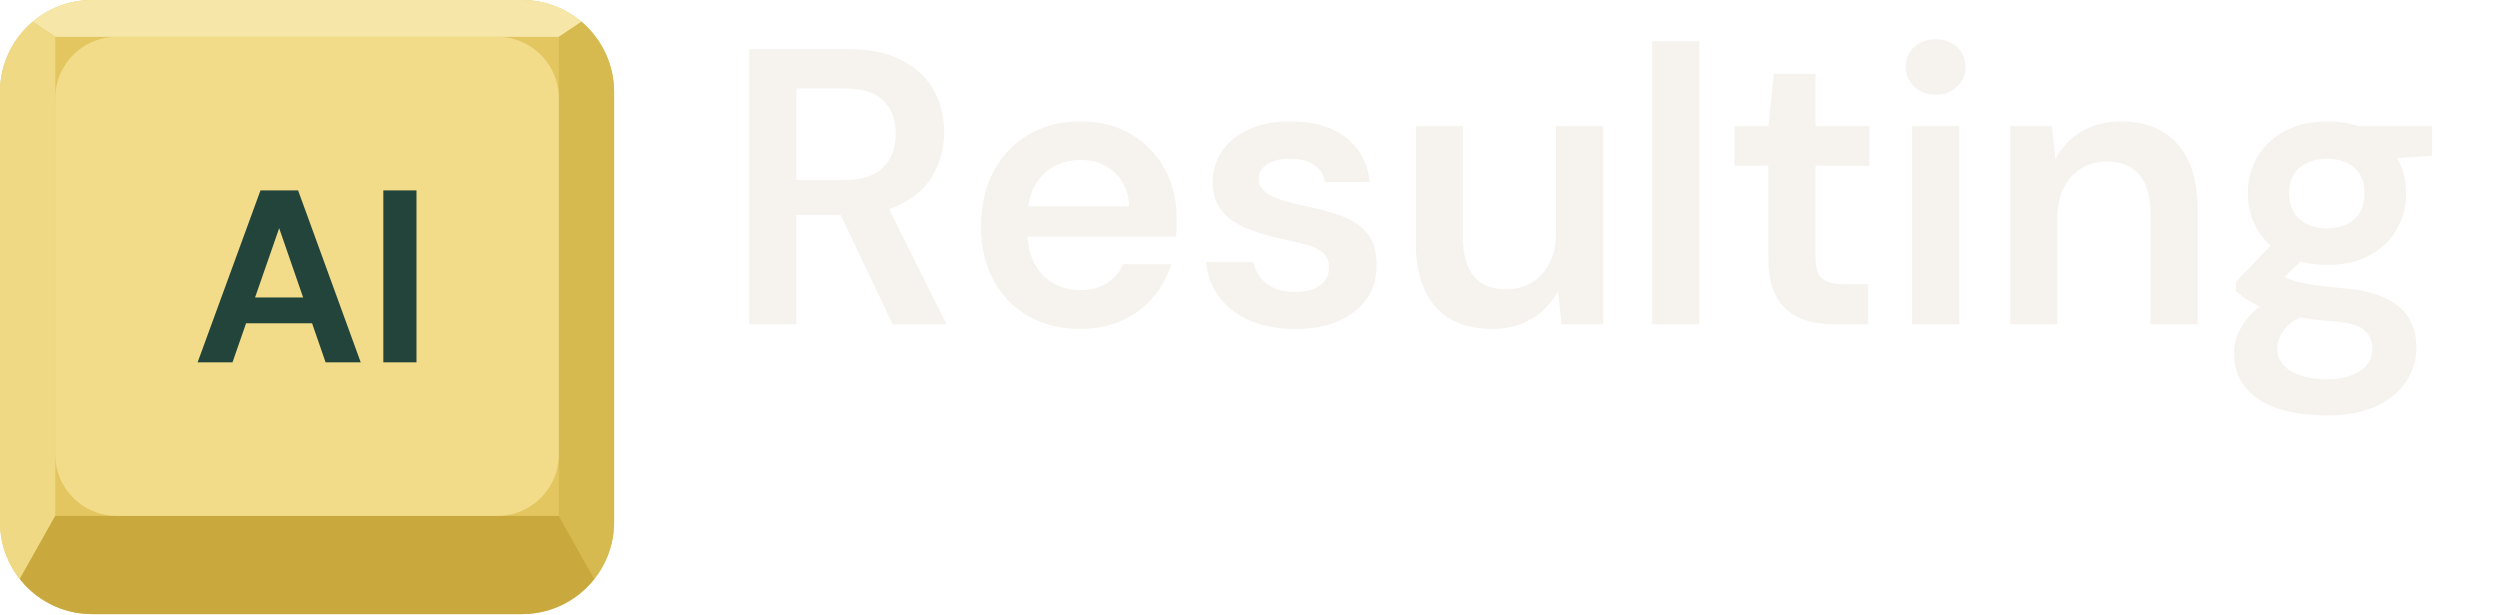
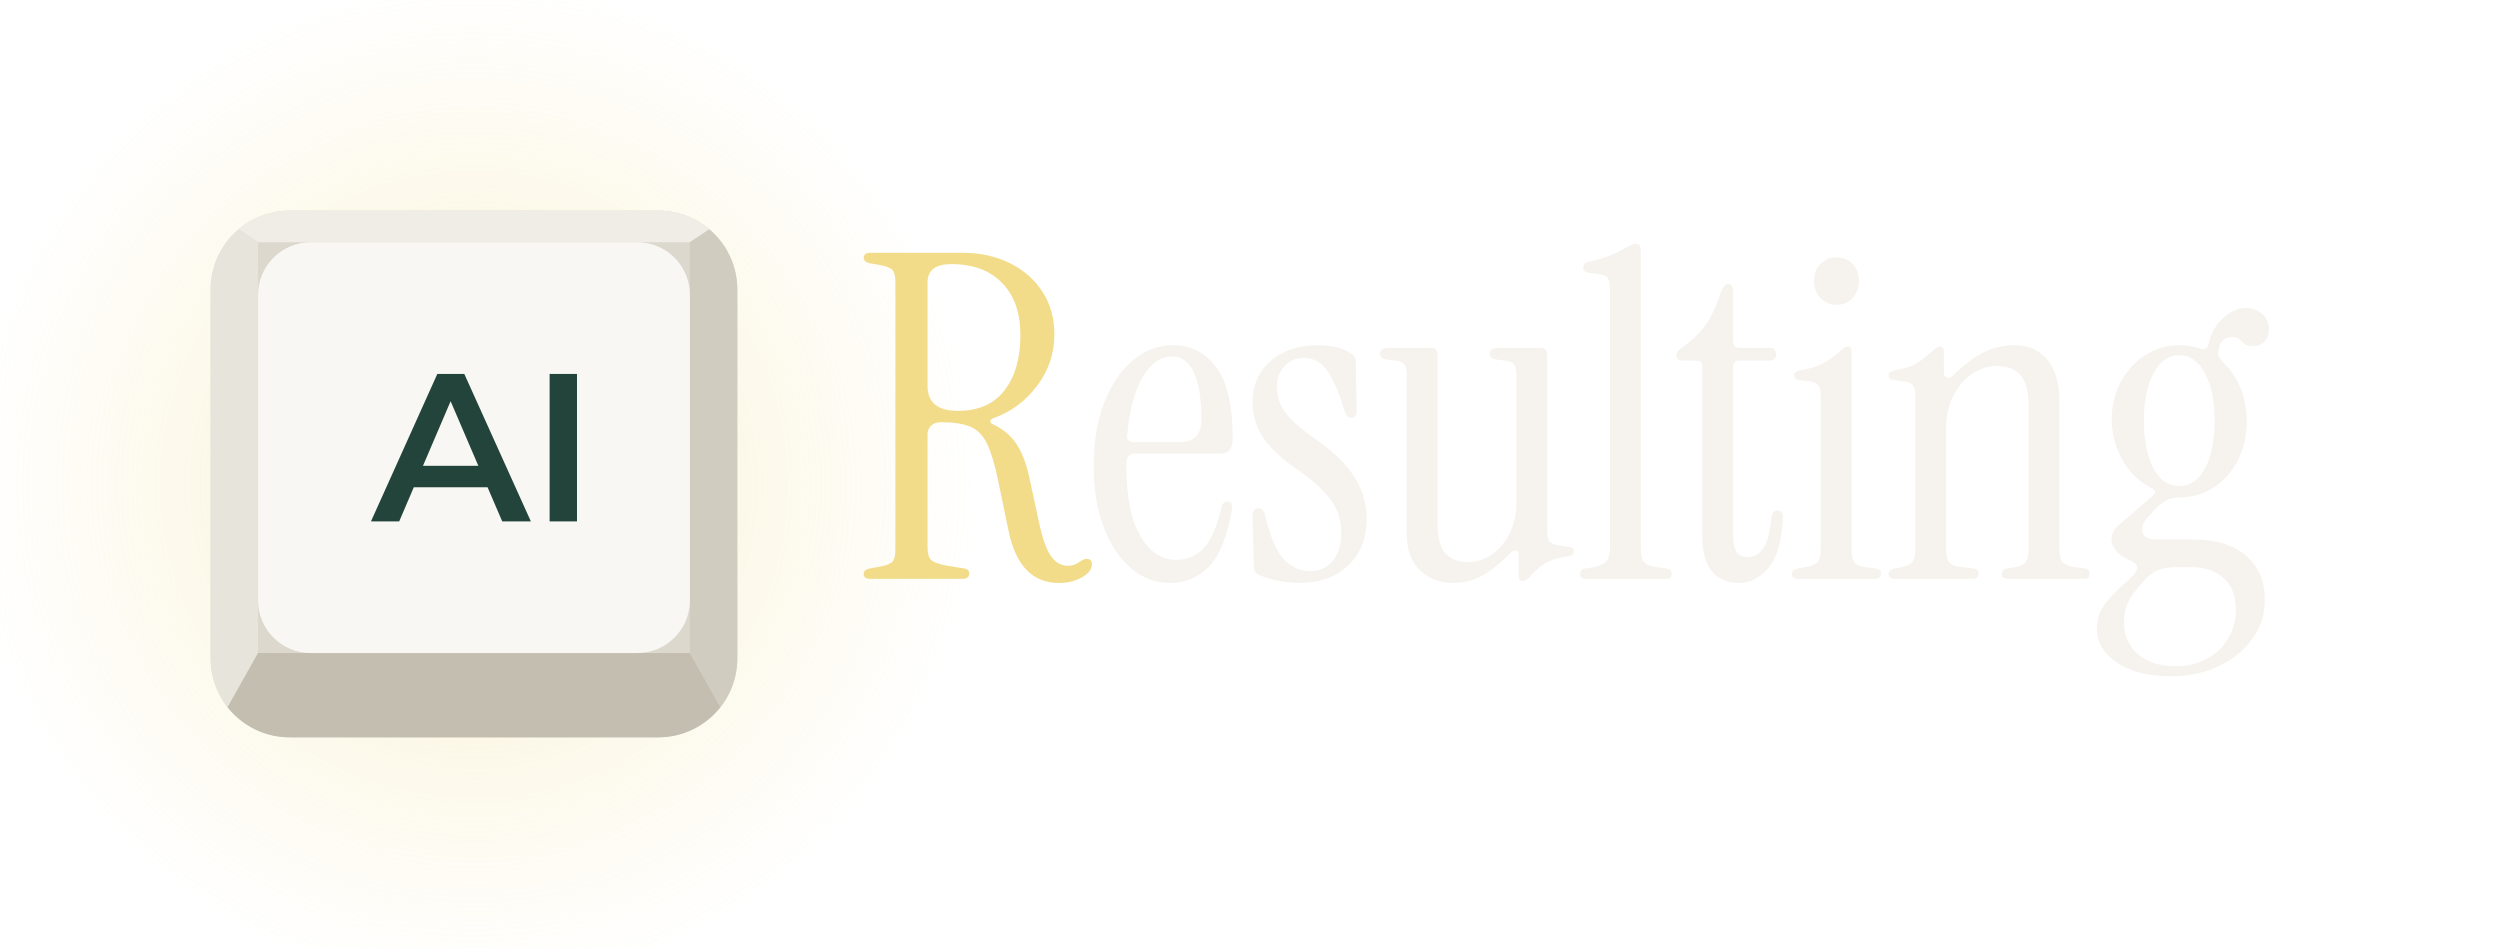
- <svg xmlns="http://www.w3.org/2000/svg" viewBox="0 0 407.1 100.0" role="img" aria-label="AI Resulting">
-   <g>
-     <clipPath id="k00100">
-       <rect x="0" y="0" width="100" height="100" rx="15.0" />
-     </clipPath>
-     <g clip-path="url(#k00100)">
-       <rect x="0" y="0" width="100" height="100" fill="#E3C660" />
-       <polygon points="0.00,0.00 100.00,0.00 91.00,6.00 9.00,6.00" fill="#F6E7A8" />
-       <polygon points="0.00,0.00 9.00,6.00 9.00,84.00 0.00,100.00" fill="#EFD984" />
-       <polygon points="100.00,0.00 100.00,100.00 91.00,84.00 91.00,6.00" fill="#D6B94F" />
-       <polygon points="0.00,100.00 9.00,84.00 91.00,84.00 100.00,100.00" fill="#C9A93E" />
-     </g>
-     <rect x="9.0" y="6.0" width="82.0" height="78.0" rx="10.0" fill="#F2DC8A" />
-     <path d="M32.18 59.0 42.42 31.0H48.54L58.74 59.0H53.02L45.46 37.16L37.86 59.0ZM36.7 52.64 38.14 48.44H52.38L53.78 52.64ZM62.42 59.0V31.0H67.82V59.0Z" fill="#23443A" />
+ <svg xmlns="http://www.w3.org/2000/svg" viewBox="-40 -40 474.7 180.0" role="img" aria-label="AI Resulting">
+   <radialGradient id="gc96945" cx="50%" cy="50%" r="50%">
+     <stop offset="0" stop-color="#F2DC8A" stop-opacity=".75" />
+     <stop offset=".45" stop-color="#F2DC8A" stop-opacity=".22" />
+     <stop offset="1" stop-color="#F2DC8A" stop-opacity="0" />
+   </radialGradient>
+   <circle cx="50.0" cy="52.0" r="95.0" fill="url(#gc96945)" />
+   <clipPath id="c96945">
+     <rect x="0" y="0" width="100" height="100" rx="15.0" />
+   </clipPath>
+   <g clip-path="url(#c96945)">
+     <rect x="0" y="0" width="100" height="100" fill="#DCD8CD" />
+     <polygon points="0.00,0.00 100.00,0.00 91.00,6.00 9.00,6.00" fill="#EFEDE6" />
+     <polygon points="0.00,0.00 9.00,6.00 9.00,84.00 0.00,100.00" fill="#E7E4DB" />
+     <polygon points="100.00,0.00 100.00,100.00 91.00,84.00 91.00,6.00" fill="#D0CCBF" />
+     <polygon points="0.00,100.00 9.00,84.00 91.00,84.00 100.00,100.00" fill="#C3BEAF" />
  </g>
-   <path d="M122.0 52.8V8H138.064Q143.376 8 146.864 9.824Q150.352 11.648 152.048 14.688Q153.744 17.728 153.744 21.568Q153.744 25.152 152.08 28.224Q150.416 31.296 146.896 33.152Q143.376 35.008 137.872 35.008H129.68V52.8ZM145.36 52.8 135.952 33.024H144.272L154.128 52.8ZM129.68 29.312H137.552Q141.84 29.312 143.856 27.232Q145.872 25.152 145.872 21.76Q145.872 18.432 143.888 16.416Q141.904 14.4 137.552 14.4H129.68ZM175.928 53.568Q171.128 53.568 167.48 51.488Q163.832 49.408 161.784 45.632Q159.736 41.856 159.736 36.928Q159.736 31.808 161.752 27.968Q163.768 24.128 167.448 21.952Q171.128 19.776 175.992 19.776Q180.728 19.776 184.248 21.888Q187.768 24 189.688 27.552Q191.608 31.104 191.608 35.52Q191.608 36.16 191.608 36.928Q191.608 37.696 191.48 38.528H165.24V33.6H183.864Q183.736 30.08 181.496 28.064Q179.256 26.048 175.928 26.048Q173.56 26.048 171.576 27.136Q169.592 28.224 168.44 30.368Q167.288 32.512 167.288 35.776V37.632Q167.288 40.64 168.408 42.816Q169.528 44.992 171.48 46.112Q173.432 47.232 175.864 47.232Q178.552 47.232 180.312 46.08Q182.072 44.928 182.904 43.008H190.712Q189.816 46.016 187.768 48.416Q185.72 50.816 182.712 52.192Q179.704 53.568 175.928 53.568ZM210.976 53.568Q206.688 53.568 203.52 52.192Q200.352 50.816 198.528 48.352Q196.704 45.888 196.384 42.688H204.064Q204.384 44.032 205.216 45.152Q206.048 46.272 207.488 46.912Q208.928 47.552 210.912 47.552Q212.832 47.552 214.048 47.008Q215.264 46.464 215.84 45.568Q216.416 44.672 216.416 43.648Q216.416 42.112 215.584 41.28Q214.752 40.448 213.184 39.968Q211.616 39.488 209.44 39.04Q207.136 38.592 204.992 37.92Q202.848 37.248 201.152 36.224Q199.456 35.2 198.464 33.6Q197.472 32 197.472 29.696Q197.472 26.88 198.976 24.64Q200.48 22.4 203.328 21.088Q206.176 19.776 210.144 19.776Q215.776 19.776 219.136 22.368Q222.496 24.96 223.072 29.632H215.776Q215.456 27.84 213.984 26.848Q212.512 25.856 210.08 25.856Q207.584 25.856 206.272 26.784Q204.96 27.712 204.96 29.248Q204.96 30.208 205.76 31.008Q206.56 31.808 208.096 32.352Q209.632 32.896 211.872 33.408Q215.456 34.112 218.208 35.072Q220.96 36.032 222.56 37.888Q224.16 39.744 224.16 43.136Q224.224 46.208 222.592 48.576Q220.96 50.944 218.016 52.256Q215.072 53.568 210.976 53.568ZM242.952 53.568Q239.048 53.568 236.264 52.0Q233.48 50.432 232.008 47.264Q230.536 44.096 230.536 39.424V20.544H238.216V38.656Q238.216 42.816 239.976 44.96Q241.736 47.104 245.32 47.104Q247.624 47.104 249.448 46.016Q251.272 44.928 252.328 42.848Q253.384 40.768 253.384 37.76V20.544H261.064V52.8H254.28L253.704 47.424Q252.232 50.24 249.448 51.904Q246.664 53.568 242.952 53.568ZM269.04 52.8V6.72H276.72V52.8ZM298.712 52.8Q295.448 52.8 293.048 51.776Q290.648 50.752 289.304 48.384Q287.96 46.016 287.96 41.984V27.008H282.456V20.544H287.96L288.856 12.032H295.64V20.544H304.408V27.008H295.64V41.984Q295.64 44.416 296.696 45.344Q297.752 46.272 300.248 46.272H304.216V52.8ZM311.36 52.8V20.544H319.04V52.8ZM315.2 15.424Q313.088 15.424 311.712 14.112Q310.336 12.8 310.336 10.88Q310.336 8.896 311.712 7.648Q313.088 6.4 315.2 6.4Q317.312 6.4 318.688 7.648Q320.064 8.896 320.064 10.88Q320.064 12.8 318.688 14.112Q317.312 15.424 315.2 15.424ZM327.336 52.8V20.544H334.12L334.696 25.92Q336.168 23.104 338.92 21.44Q341.672 19.776 345.448 19.776Q349.352 19.776 352.104 21.408Q354.856 23.04 356.36 26.176Q357.864 29.312 357.864 33.984V52.8H350.184V34.688Q350.184 30.656 348.392 28.48Q346.6 26.304 343.08 26.304Q340.776 26.304 338.952 27.392Q337.128 28.48 336.072 30.56Q335.016 32.64 335.016 35.584V52.8ZM378.96 67.648Q374.416 67.648 370.992 66.528Q367.568 65.408 365.68 63.136Q363.792 60.864 363.792 57.472Q363.792 55.488 364.784 53.6Q365.776 51.712 367.792 50.08Q369.808 48.448 372.944 47.232L376.336 50.944Q373.264 52.032 372.048 53.568Q370.832 55.104 370.832 56.704Q370.832 58.368 371.888 59.488Q372.944 60.608 374.768 61.184Q376.592 61.76 378.896 61.76Q381.136 61.76 382.8 61.152Q384.464 60.544 385.392 59.456Q386.32 58.368 386.32 56.832Q386.32 54.912 384.976 53.728Q383.632 52.544 379.664 52.288Q376.272 52.032 373.712 51.552Q371.152 51.072 369.328 50.432Q367.504 49.792 366.224 48.992Q364.944 48.192 364.112 47.36V45.888L370.832 38.848L376.528 40.704L368.976 48.064L370.96 44.352Q371.6 44.8 372.272 45.184Q372.944 45.568 374.0 45.856Q375.056 46.144 376.784 46.4Q378.512 46.656 381.264 46.912Q385.552 47.232 388.24 48.448Q390.928 49.664 392.208 51.712Q393.488 53.76 393.488 56.64Q393.488 59.456 391.92 61.952Q390.352 64.448 387.152 66.048Q383.952 67.648 378.96 67.648ZM378.96 43.136Q374.928 43.136 372.016 41.568Q369.104 40.0 367.568 37.344Q366.032 34.688 366.032 31.488Q366.032 28.224 367.568 25.6Q369.104 22.976 372.016 21.376Q374.928 19.776 378.96 19.776Q382.992 19.776 385.872 21.376Q388.752 22.976 390.288 25.6Q391.824 28.224 391.824 31.488Q391.824 34.688 390.288 37.344Q388.752 40.0 385.872 41.568Q382.992 43.136 378.96 43.136ZM378.96 37.184Q381.712 37.184 383.376 35.712Q385.04 34.24 385.04 31.488Q385.04 28.736 383.376 27.296Q381.712 25.856 378.96 25.856Q376.208 25.856 374.48 27.296Q372.752 28.736 372.752 31.488Q372.752 34.24 374.48 35.712Q376.208 37.184 378.96 37.184ZM384.272 26.176 382.8 20.544H396.048V25.344Z" fill="#F6F3EE" />
+   <rect x="9.0" y="6.0" width="82.0" height="78.0" rx="10.0" fill="#F8F7F3" />
+   <path d="M30.44 59.0 43.04 31.0H48.16L60.8 59.0H55.36L44.52 33.76H46.6L35.8 59.0ZM36.24 52.52 37.64 48.44H52.76L54.16 52.52ZM64.36 59.0V31.0H69.56V59.0Z" fill="#23443A" />
+   <path d="M161.066 70.694Q153.584 70.694 151.52 60.89L149.542 51.344Q148.596 46.7 147.435 44.292Q146.274 41.884 144.253 41.024Q142.232 40.164 138.706 40.164Q137.502 40.164 136.814 40.809Q136.126 41.454 136.126 42.4V63.9Q136.126 65.706 136.814 66.351Q137.502 66.996 139.91 67.426L143.092 67.942Q144.038 68.114 144.038 68.888Q144.038 69.92 142.748 69.92H125.29Q124.0 69.92 124.0 68.974Q124.0 68.2 125.118 67.942L127.096 67.598Q128.902 67.254 129.461 66.652Q130.02 66.05 130.02 64.244V13.676Q130.02 11.87 129.461 11.268Q128.902 10.666 127.096 10.322L125.118 9.978Q124.0 9.72 124.0 8.946Q124.0 8 125.29 8H142.748Q147.822 8 151.778 9.978Q155.734 11.956 157.97 15.439Q160.206 18.922 160.206 23.48Q160.206 28.898 156.938 33.241Q153.67 37.584 148.682 39.39Q148.08 39.562 148.037 39.949Q147.994 40.336 148.596 40.594Q151.348 41.884 152.939 44.206Q154.53 46.528 155.39 50.398L157.282 59.17Q158.228 63.642 159.518 65.534Q160.808 67.426 162.786 67.426Q163.474 67.426 164.033 67.211Q164.592 66.996 165.452 66.394Q166.14 65.964 166.742 66.179Q167.344 66.394 167.344 67.082Q167.344 68.544 165.452 69.619Q163.56 70.694 161.066 70.694ZM141.888 38.014Q147.736 38.014 150.746 34.101Q153.756 30.188 153.756 23.652Q153.756 17.288 150.273 13.719Q146.79 10.15 140.684 10.15Q136.126 10.15 136.126 13.59V33.284Q136.126 38.014 141.888 38.014Z" fill="#F2DC8A" />
+   <path d="M182.196 70.694Q178.068 70.694 174.8 67.942Q171.532 65.19 169.597 60.159Q167.662 55.128 167.662 48.506Q167.662 41.712 169.64 36.552Q171.618 31.392 175.058 28.468Q178.498 25.544 182.712 25.544Q187.786 25.544 190.925 29.715Q194.064 33.886 194.064 43.26Q194.064 46.098 191.914 46.098H175.574Q173.854 46.098 173.854 48.076Q173.854 57.192 176.52 61.75Q179.186 66.308 183.314 66.308Q186.582 66.308 188.646 63.986Q190.71 61.664 192.0 56.16Q192.258 55.214 193.118 55.214Q194.15 55.214 193.892 56.934Q192.516 64.588 189.506 67.641Q186.496 70.694 182.196 70.694ZM175.316 43.948H184.002Q188.13 43.948 188.13 39.648Q188.13 34.058 186.754 30.876Q185.378 27.694 182.626 27.694Q179.272 27.694 176.993 31.564Q174.714 35.434 174.026 42.572Q173.854 43.948 175.316 43.948ZM206.68 70.694Q204.702 70.694 202.466 70.221Q200.23 69.748 198.854 69.06Q198.08 68.63 198.08 67.598L197.822 57.966Q197.822 56.504 198.94 56.504Q199.886 56.504 200.23 57.88Q201.692 63.986 203.799 66.222Q205.906 68.458 208.916 68.458Q211.41 68.458 213.044 66.523Q214.678 64.588 214.678 61.148Q214.678 57.708 212.786 55.042Q210.894 52.376 206.422 49.194Q201.95 46.184 199.886 43.131Q197.822 40.078 197.822 36.466Q197.822 31.564 201.262 28.554Q204.702 25.544 210.378 25.544Q212.098 25.544 213.732 25.931Q215.366 26.318 216.656 27.178Q217.43 27.694 217.43 28.554L217.602 38.014Q217.602 39.304 216.57 39.304Q215.968 39.304 215.71 38.917Q215.452 38.53 215.28 37.928Q213.56 32.338 211.84 30.145Q210.12 27.952 207.626 27.952Q205.39 27.952 203.928 29.5Q202.466 31.048 202.466 33.37Q202.466 36.38 204.272 38.616Q206.078 40.852 210.808 44.12Q215.108 47.216 217.301 50.785Q219.494 54.354 219.494 58.568Q219.494 64.072 215.968 67.383Q212.442 70.694 206.68 70.694ZM235.808 70.694Q233.658 70.694 231.68 69.748Q229.702 68.802 228.412 66.738Q227.122 64.674 227.122 61.234V31.306Q227.122 29.758 226.649 29.156Q226.176 28.554 224.972 28.468L223.51 28.296Q222.048 28.124 222.048 27.178Q222.048 26.06 223.682 26.06H231.68Q232.97 26.06 232.97 27.35V59.428Q232.97 63.384 234.475 65.061Q235.98 66.738 238.646 66.738Q241.312 66.738 243.376 65.233Q245.44 63.728 246.687 61.191Q247.934 58.654 247.934 55.644V31.306Q247.934 29.758 247.461 29.156Q246.988 28.554 245.784 28.468L244.322 28.296Q242.86 28.124 242.86 27.178Q242.86 26.06 244.494 26.06H252.492Q253.782 26.06 253.782 27.35V60.718Q253.782 62.266 254.255 62.825Q254.728 63.384 255.932 63.556L257.738 63.814Q258.856 63.9 258.856 64.674Q258.856 65.448 257.48 65.706Q254.814 66.05 253.223 67.082Q251.632 68.114 250.428 69.576Q249.654 70.35 249.138 70.35Q248.364 70.35 248.364 69.318V65.362Q248.364 64.674 247.891 64.545Q247.418 64.416 246.902 64.932Q243.72 68.114 241.269 69.404Q238.818 70.694 235.808 70.694ZM261.066 69.92Q260.034 69.92 260.034 68.974Q260.034 68.114 260.98 67.942L262.184 67.77Q263.99 67.512 264.85 66.738Q265.71 65.964 265.71 64.158V14.88Q265.71 13.332 265.237 12.73Q264.764 12.128 263.56 12.042L261.582 11.784Q260.636 11.612 260.636 10.752Q260.636 9.892 261.582 9.72Q263.99 9.204 265.71 8.516Q267.43 7.828 268.548 7.14Q269.924 6.28 270.612 6.28Q271.558 6.28 271.558 7.656V64.158Q271.558 65.964 272.117 66.695Q272.676 67.426 274.482 67.684L276.46 67.942Q277.406 68.114 277.406 68.974Q277.406 69.92 276.374 69.92ZM290.108 70.694Q287.098 70.694 285.163 68.587Q283.228 66.48 283.228 61.664V29.5Q283.228 28.468 282.196 28.468H279.702Q278.326 28.468 278.326 27.436Q278.326 26.748 279.1 26.232Q281.938 24.254 283.658 21.975Q285.378 19.696 286.668 15.74Q287.27 13.934 288.13 13.934Q289.076 13.934 289.076 15.31V24.856Q289.076 26.06 290.28 26.06H295.87Q297.246 26.06 297.246 27.264Q297.246 28.468 295.87 28.468H290.28Q289.076 28.468 289.076 29.672V61.75Q289.076 63.642 289.678 64.717Q290.28 65.792 291.914 65.792Q293.72 65.792 294.881 63.986Q296.042 62.18 296.386 58.138Q296.558 56.934 297.504 56.934Q298.536 56.934 298.536 58.224Q298.278 64.846 295.827 67.77Q293.376 70.694 290.108 70.694ZM308.744 17.89Q306.938 17.89 305.691 16.6Q304.444 15.31 304.444 13.332Q304.444 11.354 305.691 10.107Q306.938 8.86 308.744 8.86Q310.55 8.86 311.754 10.107Q312.958 11.354 312.958 13.332Q312.958 15.31 311.754 16.6Q310.55 17.89 308.744 17.89ZM301.52 69.92Q300.23 69.92 300.23 68.974Q300.23 68.2 301.348 67.942L302.38 67.77Q304.53 67.426 305.132 66.695Q305.734 65.964 305.734 64.158V35.262Q305.734 33.714 305.261 33.155Q304.788 32.596 303.584 32.424L301.778 32.166Q300.66 32.08 300.66 31.22Q300.66 30.532 302.036 30.274Q304.702 29.844 306.336 28.898Q307.97 27.952 309.518 26.576Q310.292 25.802 310.808 25.802Q311.582 25.802 311.582 26.834V64.158Q311.582 65.964 312.098 66.738Q312.614 67.512 314.076 67.684L316.226 67.942Q317.172 68.114 317.172 68.888Q317.172 69.92 315.882 69.92ZM319.898 69.92Q318.608 69.92 318.608 68.974Q318.608 68.2 319.726 67.942L320.758 67.77Q322.564 67.426 323.123 66.695Q323.682 65.964 323.682 64.158V35.262Q323.682 33.714 323.209 33.155Q322.736 32.596 321.532 32.424L319.726 32.166Q318.608 32.08 318.608 31.22Q318.608 30.532 319.984 30.274Q322.65 29.844 324.069 28.898Q325.488 27.952 327.036 26.576Q327.81 25.802 328.326 25.802Q329.1 25.802 329.1 26.834V30.704Q329.1 31.478 329.659 31.693Q330.218 31.908 330.906 31.22Q334.346 27.952 336.969 26.748Q339.592 25.544 342.516 25.544Q346.386 25.544 348.708 28.253Q351.03 30.962 351.03 36.208V64.158Q351.03 65.964 351.589 66.695Q352.148 67.426 353.954 67.684L355.846 67.942Q356.792 68.114 356.792 68.974Q356.792 69.92 355.76 69.92H341.312Q340.108 69.92 340.108 68.974Q340.108 68.114 341.054 67.942L342.258 67.77Q344.064 67.512 344.623 66.738Q345.182 65.964 345.182 64.158V37.154Q345.182 32.94 343.634 31.22Q342.086 29.5 339.248 29.5Q336.496 29.5 334.303 31.091Q332.11 32.682 330.82 35.305Q329.53 37.928 329.53 41.11V64.158Q329.53 65.964 330.089 66.738Q330.648 67.512 332.454 67.684L334.776 67.942Q335.722 68.114 335.722 68.888Q335.722 69.92 334.432 69.92ZM372.246 88.41Q365.71 88.41 361.926 85.787Q358.142 83.164 358.142 79.466Q358.142 77.918 358.572 76.671Q359.002 75.424 360.421 73.79Q361.84 72.156 364.764 69.576Q365.796 68.63 365.796 67.813Q365.796 66.996 364.764 66.566Q361.668 65.276 361.066 63.255Q360.464 61.234 362.528 59.514L368.72 54.182Q369.752 53.322 368.634 52.72Q365.108 51 363.044 47.388Q360.98 43.776 360.98 39.648Q360.98 35.692 362.7 32.51Q364.42 29.328 367.344 27.436Q370.268 25.544 373.88 25.544Q375.944 25.544 377.836 26.232Q379.04 26.662 379.298 25.458Q380.072 22.19 382.179 20.341Q384.286 18.492 386.35 18.492Q388.328 18.492 389.575 19.653Q390.822 20.814 390.822 22.534Q390.822 23.996 389.962 24.856Q389.102 25.716 387.812 25.716Q386.694 25.716 386.178 25.286Q385.662 24.856 385.232 24.426Q384.802 23.996 383.856 23.996Q381.792 23.996 381.276 26.232Q381.018 27.092 381.319 27.694Q381.62 28.296 382.222 28.898Q384.286 30.876 385.447 33.714Q386.608 36.552 386.608 39.992Q386.608 44.12 384.931 47.388Q383.254 50.656 380.373 52.548Q377.492 54.44 373.88 54.44Q372.332 54.44 371.214 55.085Q370.096 55.73 368.978 56.934L367.516 58.568Q366.398 59.944 366.871 61.191Q367.344 62.438 369.236 62.438H376.632Q382.824 62.438 386.436 65.491Q390.048 68.544 390.048 73.876Q390.048 78.09 387.64 81.358Q385.232 84.626 381.233 86.518Q377.234 88.41 372.246 88.41ZM373.794 52.29Q376.89 52.29 378.696 48.936Q380.502 45.582 380.502 39.82Q380.502 34.23 378.653 30.833Q376.804 27.436 373.794 27.436Q370.784 27.436 368.935 30.833Q367.086 34.23 367.086 39.82Q367.086 45.582 368.892 48.936Q370.698 52.29 373.794 52.29ZM373.278 86.518Q376.374 86.518 378.954 85.142Q381.534 83.766 383.039 81.315Q384.544 78.864 384.544 75.768Q384.544 71.898 382.265 69.791Q379.986 67.684 375.858 67.684H373.88Q371.214 67.684 369.881 68.2Q368.548 68.716 367.344 70.006Q364.678 72.844 363.99 74.564Q363.302 76.284 363.302 78.09Q363.302 81.874 365.925 84.196Q368.548 86.518 373.278 86.518Z" fill="#F6F3EE" />
</svg>
